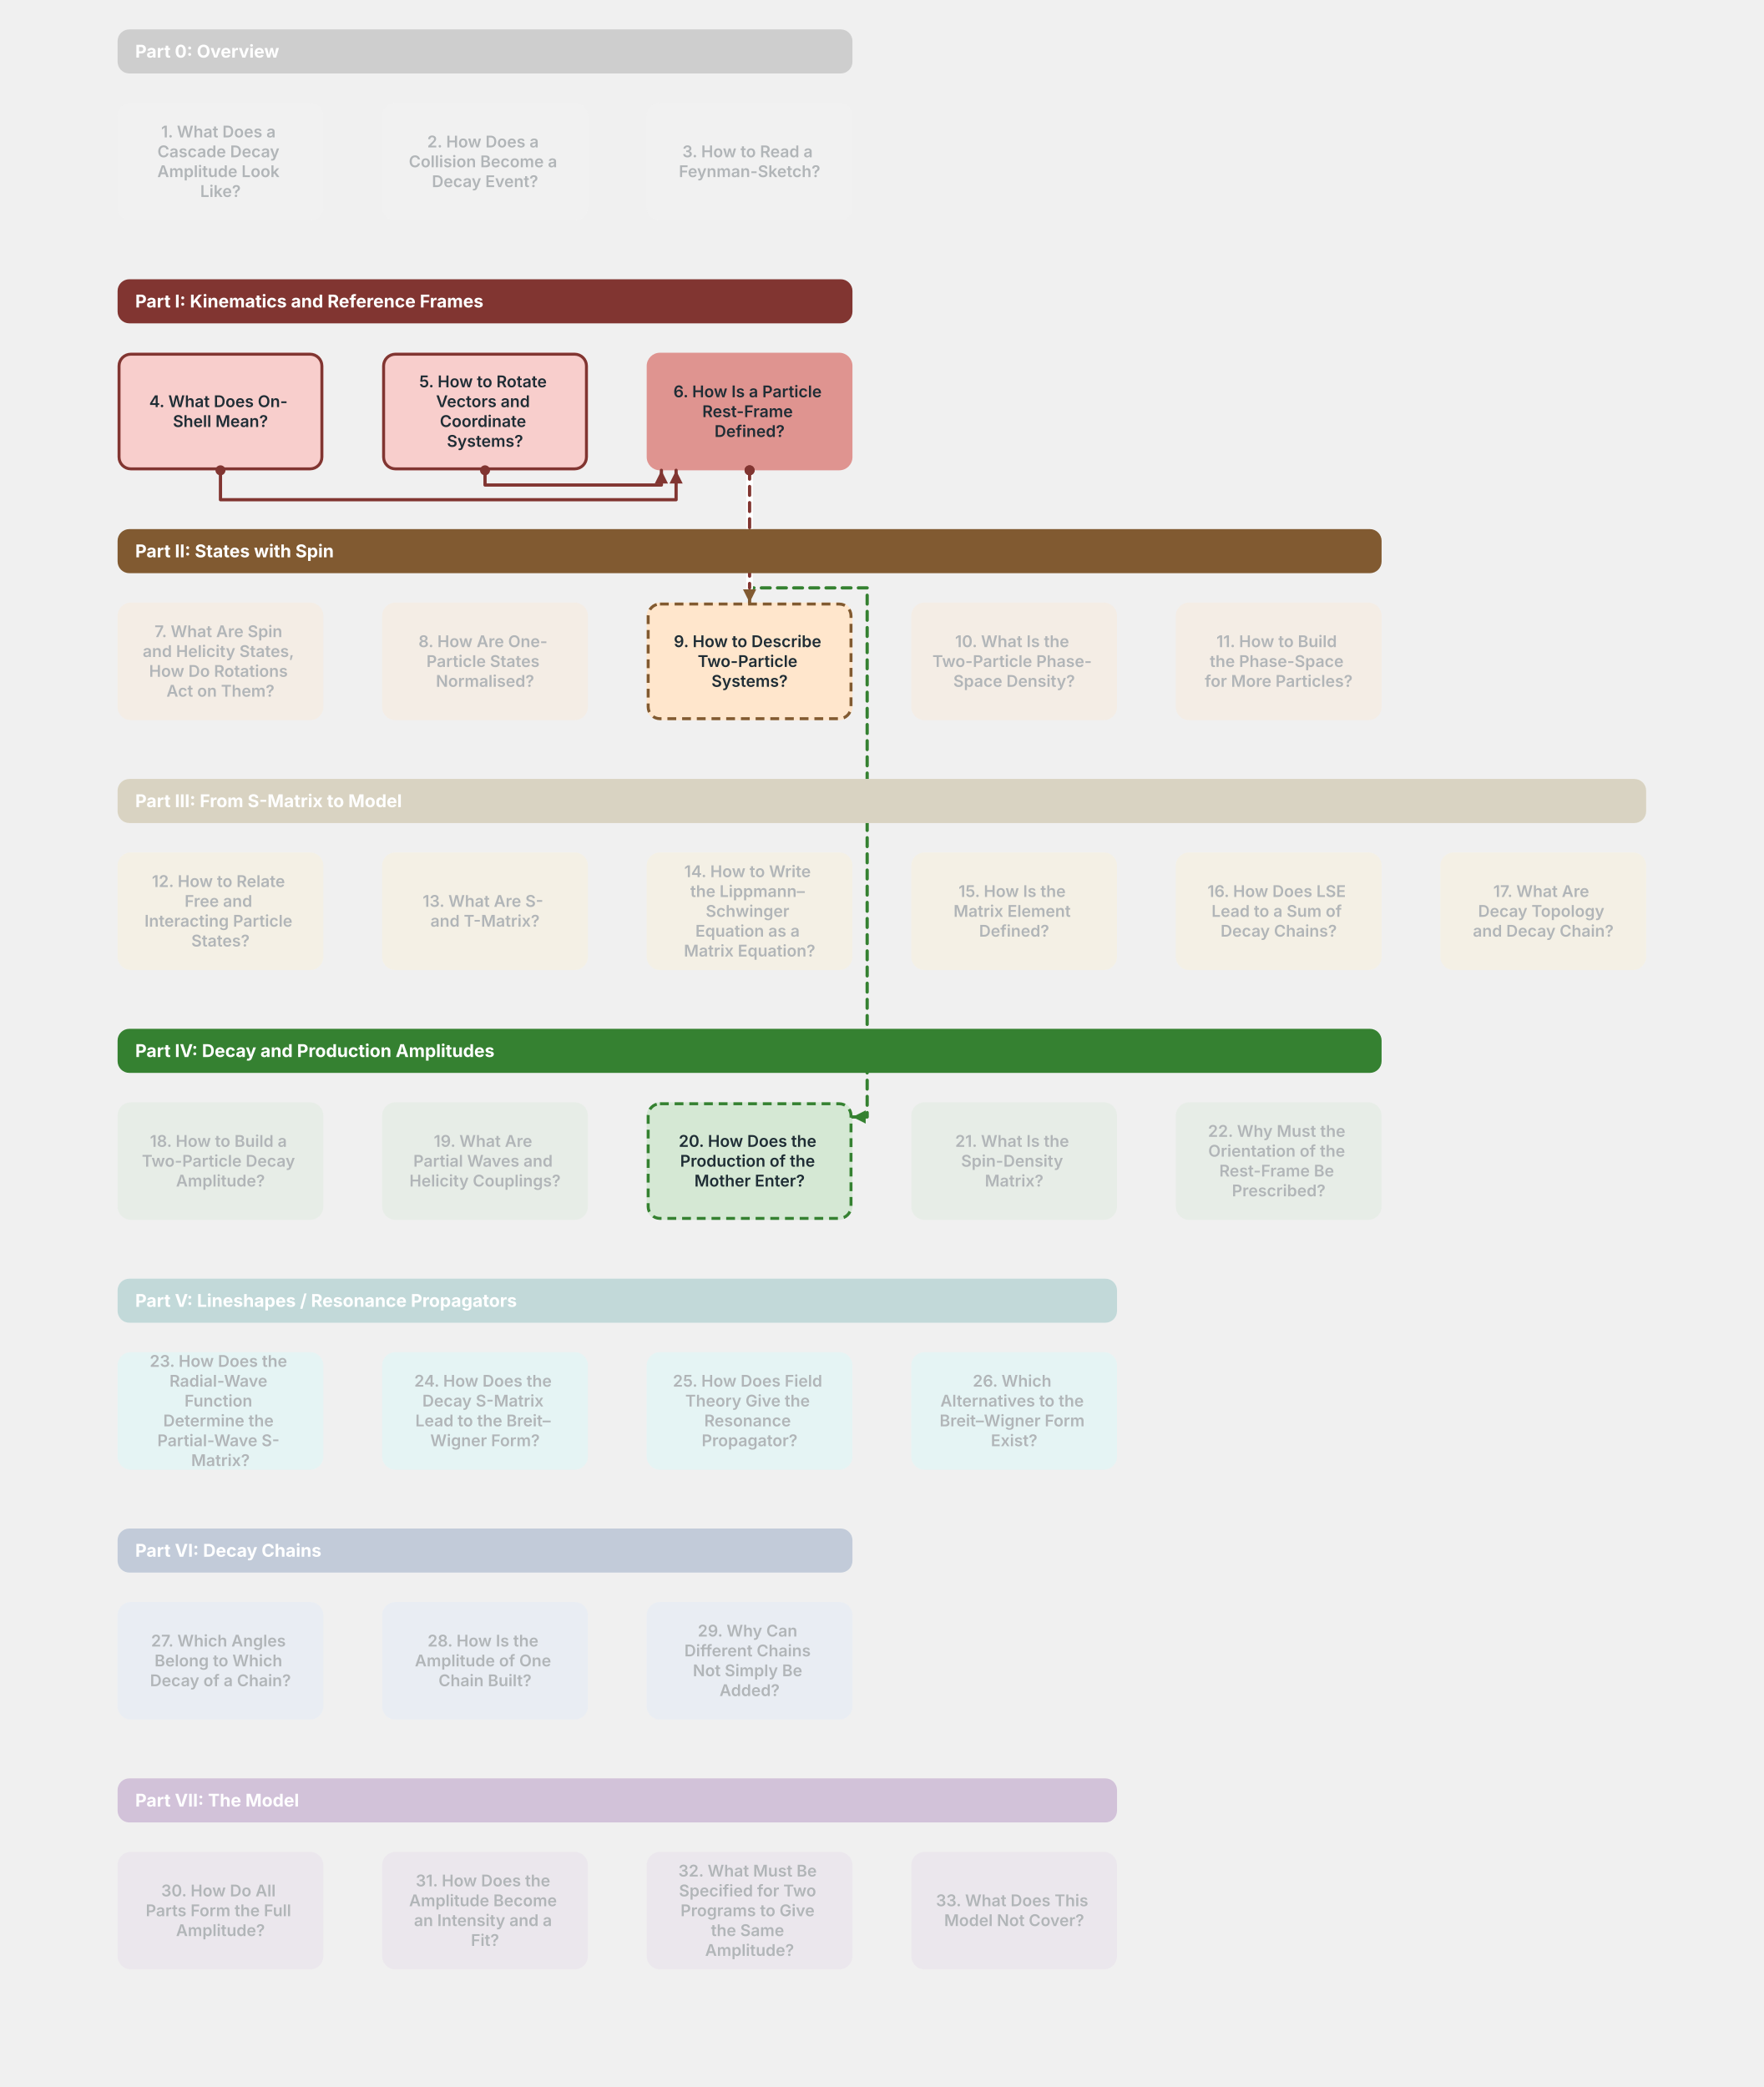
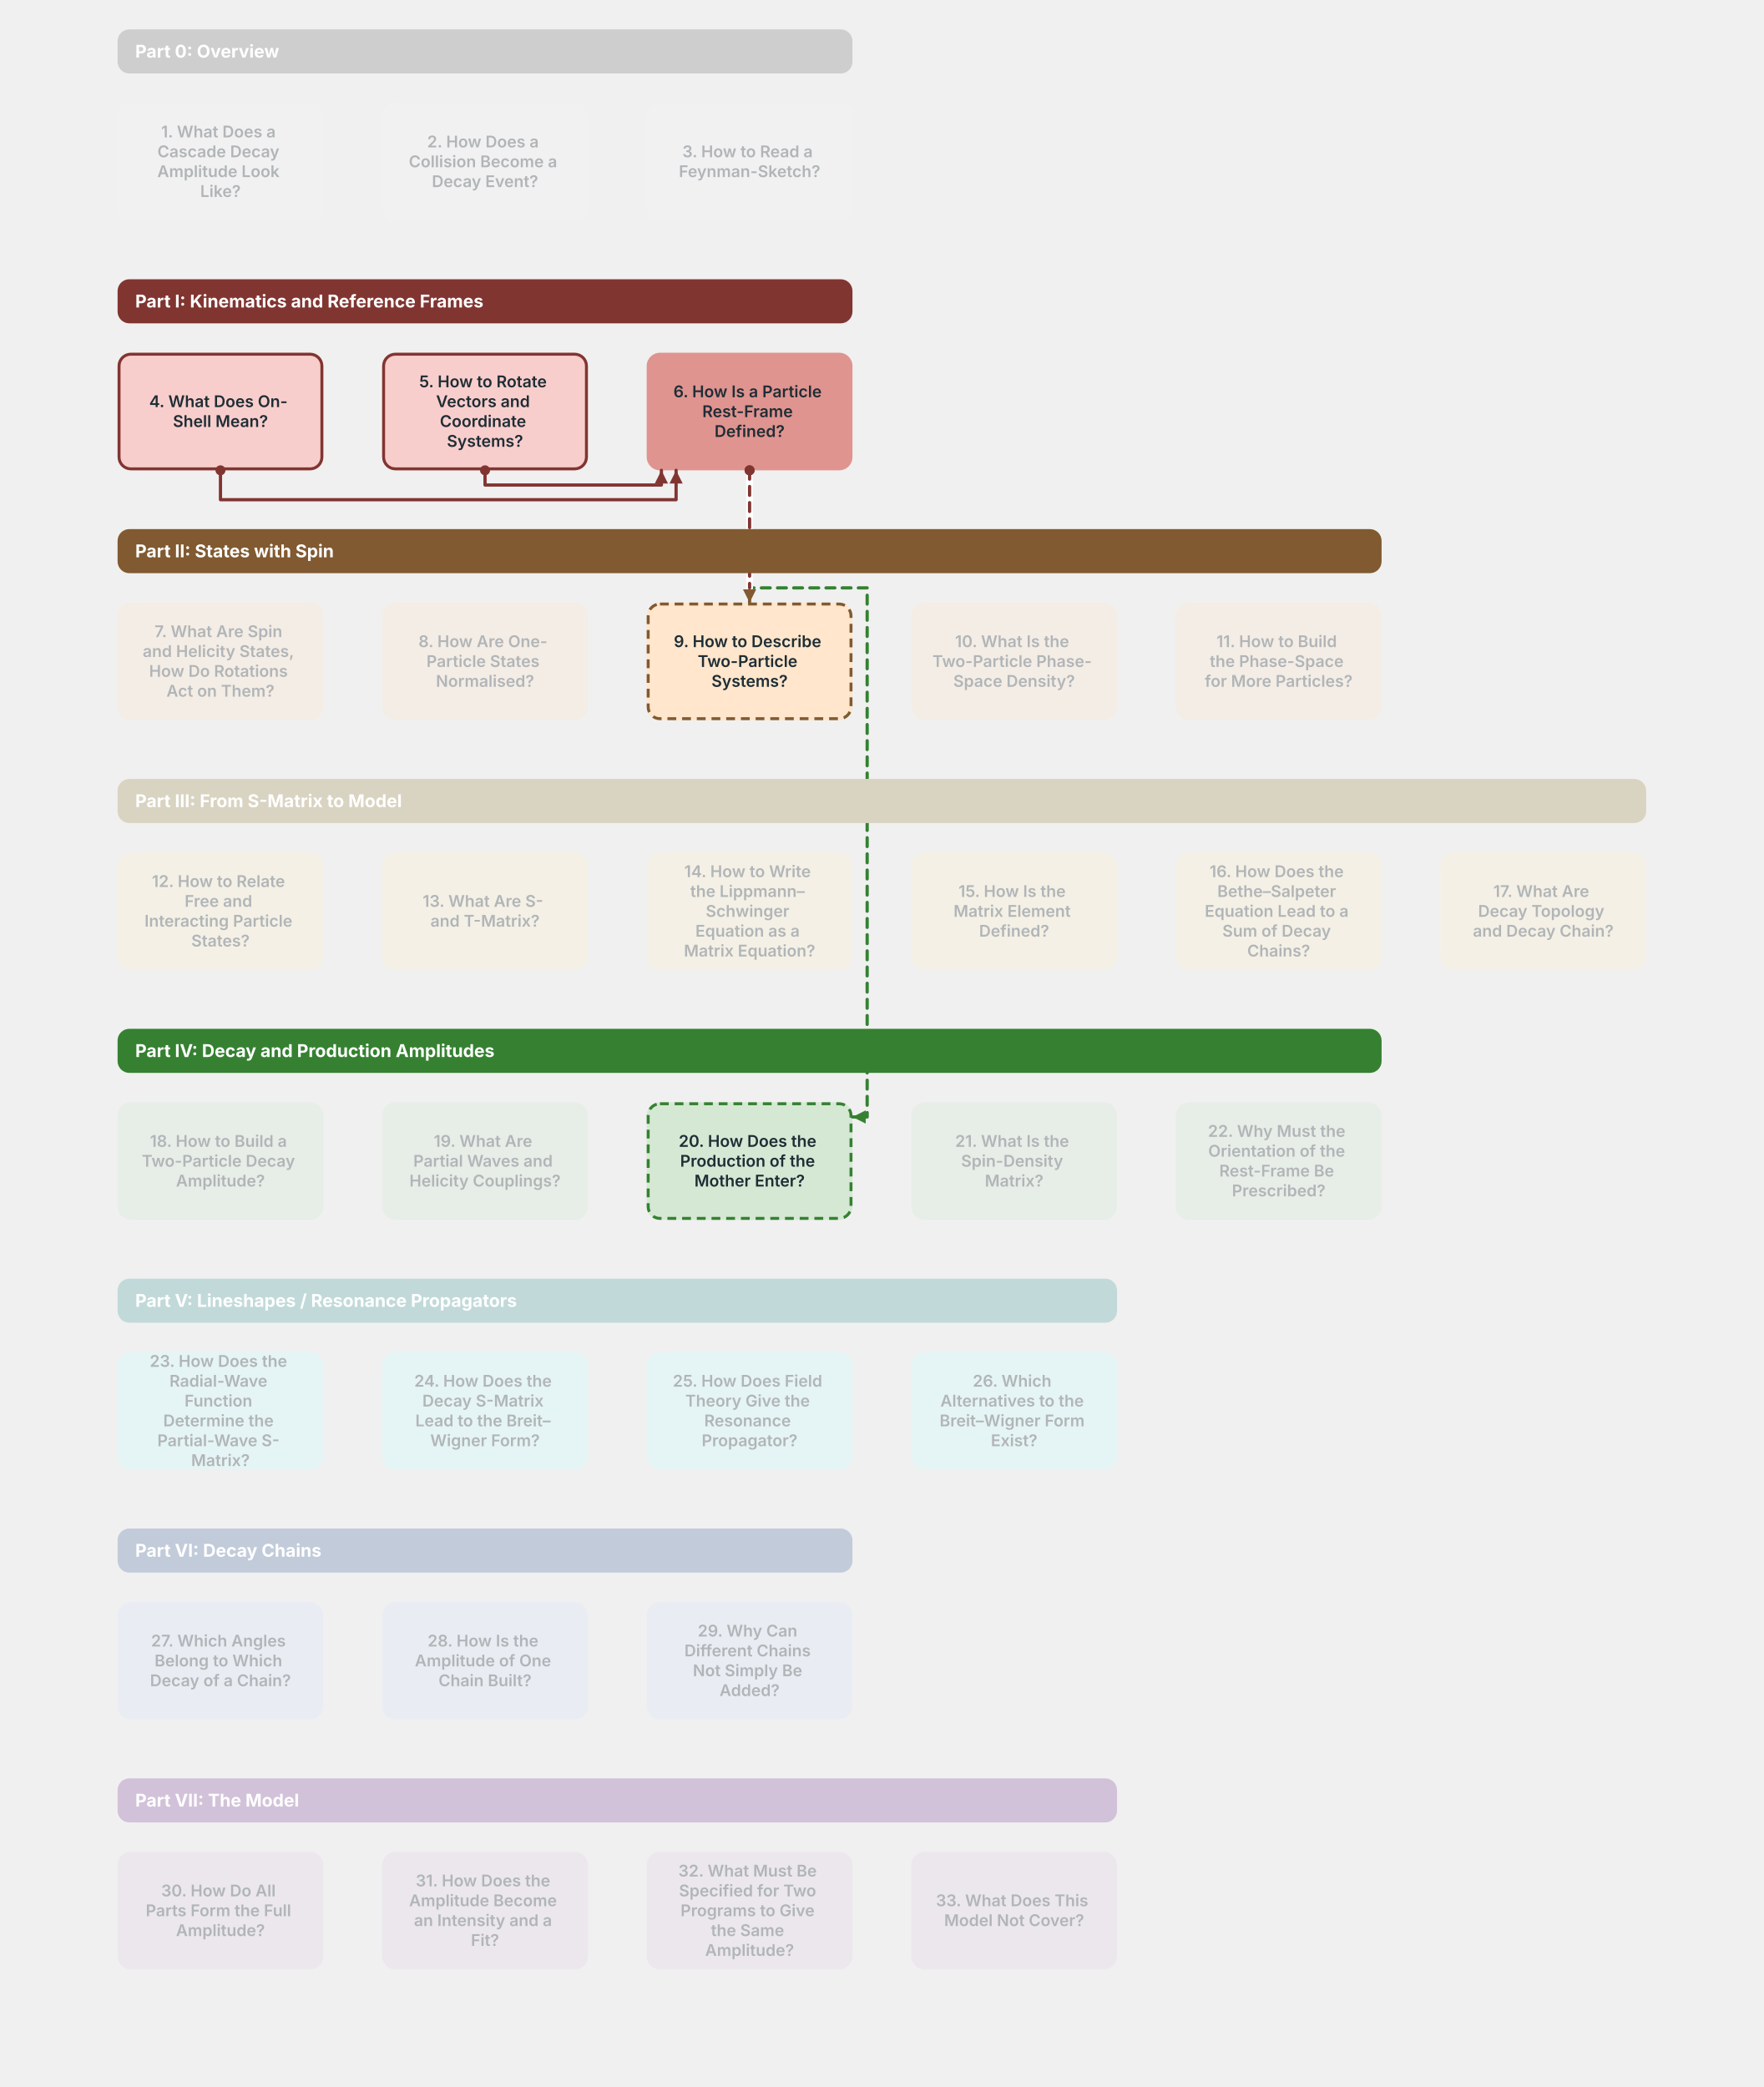
<svg xmlns="http://www.w3.org/2000/svg" viewBox="0 0 1200 1420" width="1200" height="1420" role="img" aria-label="Flow chart of the FAQ">
  <style>text{font-family:Inter,"Source Sans 3","Noto Sans","DejaVu Sans",sans-serif;font-size:11px;font-weight:600}.bar-title{font-size:12px;font-weight:700}</style>
  <g class="card" data-n="1" opacity="0.3">
    <rect class="card-bg" data-n="1" x="80" y="70" width="140" height="80" rx="9" fill="#F5F5F5" />
    <text fill="#1f2d35" text-anchor="middle">
      <tspan x="150" y="93.5">1. What Does a</tspan>
      <tspan x="150" y="107.0">Cascade Decay</tspan>
      <tspan x="150" y="120.5">Amplitude Look</tspan>
      <tspan x="150" y="134.0">Like?</tspan>
    </text>
  </g>
  <g class="card" data-n="2" opacity="0.3">
    <rect class="card-bg" data-n="2" x="260" y="70" width="140" height="80" rx="9" fill="#F5F5F5" />
    <text fill="#1f2d35" text-anchor="middle">
      <tspan x="330" y="100.3">2. How Does a</tspan>
      <tspan x="330" y="113.8">Collision Become a</tspan>
      <tspan x="330" y="127.3">Decay Event?</tspan>
    </text>
  </g>
  <g class="card" data-n="3" opacity="0.3">
    <rect class="card-bg" data-n="3" x="440" y="70" width="140" height="80" rx="9" fill="#F5F5F5" />
    <text fill="#1f2d35" text-anchor="middle">
      <tspan x="510" y="107.0">3. How to Read a</tspan>
      <tspan x="510" y="120.5">Feynman-Sketch?</tspan>
    </text>
  </g>
  <g class="card" data-n="4" opacity="1">
    <rect class="card-bg" data-n="4" x="80" y="240" width="140" height="80" rx="9" fill="#F8CECC" />
    <rect class="frame need" data-n="4" x="81" y="241" width="138" height="78" rx="8" fill="none" stroke="#813531" stroke-width="2" />
    <text fill="#1f2d35" text-anchor="middle">
      <tspan x="150" y="277.0">4. What Does On-</tspan>
      <tspan x="150" y="290.5">Shell Mean?</tspan>
    </text>
  </g>
  <g class="card" data-n="5" opacity="1">
    <rect class="card-bg" data-n="5" x="260" y="240" width="140" height="80" rx="9" fill="#F8CECC" />
    <rect class="frame need" data-n="5" x="261" y="241" width="138" height="78" rx="8" fill="none" stroke="#813531" stroke-width="2" />
    <text fill="#1f2d35" text-anchor="middle">
      <tspan x="330" y="263.5">5. How to Rotate</tspan>
      <tspan x="330" y="277.0">Vectors and</tspan>
      <tspan x="330" y="290.5">Coordinate</tspan>
      <tspan x="330" y="304.0">Systems?</tspan>
    </text>
  </g>
  <g class="card" data-n="6" opacity="1">
    <rect class="card-bg" data-n="6" x="440" y="240" width="140" height="80" rx="9" fill="#DF9490" />
    <text fill="#1f2d35" text-anchor="middle">
      <tspan x="510" y="270.3">6. How Is a Particle</tspan>
      <tspan x="510" y="283.8">Rest-Frame</tspan>
      <tspan x="510" y="297.3">Defined?</tspan>
    </text>
  </g>
  <g class="card" data-n="7" opacity="0.3">
    <rect class="card-bg" data-n="7" x="80" y="410" width="140" height="80" rx="9" fill="#FFE6CC" />
    <text fill="#1f2d35" text-anchor="middle">
      <tspan x="150" y="433.5">7. What Are Spin</tspan>
      <tspan x="150" y="447.0">and Helicity States,</tspan>
      <tspan x="150" y="460.5">How Do Rotations</tspan>
      <tspan x="150" y="474.0">Act on Them?</tspan>
    </text>
  </g>
  <g class="card" data-n="8" opacity="0.3">
    <rect class="card-bg" data-n="8" x="260" y="410" width="140" height="80" rx="9" fill="#FFE6CC" />
    <text fill="#1f2d35" text-anchor="middle">
      <tspan x="330" y="440.3">8. How Are One-</tspan>
      <tspan x="330" y="453.8">Particle States</tspan>
      <tspan x="330" y="467.3">Normalised?</tspan>
    </text>
  </g>
  <g class="card" data-n="9" opacity="1">
    <rect class="card-bg" data-n="9" x="440" y="410" width="140" height="80" rx="9" fill="#FFE6CC" />
    <rect class="frame see" data-n="9" x="441" y="411" width="138" height="78" rx="8" fill="none" stroke="#815A31" stroke-width="2" stroke-dasharray="6 4" />
    <text fill="#1f2d35" text-anchor="middle">
      <tspan x="510" y="440.3">9. How to Describe</tspan>
      <tspan x="510" y="453.8">Two-Particle</tspan>
      <tspan x="510" y="467.3">Systems?</tspan>
    </text>
  </g>
  <g class="card" data-n="10" opacity="0.3">
    <rect class="card-bg" data-n="10" x="620" y="410" width="140" height="80" rx="9" fill="#FFE6CC" />
    <text fill="#1f2d35" text-anchor="middle">
      <tspan x="690" y="440.3">10. What Is the</tspan>
      <tspan x="690" y="453.8">Two-Particle Phase-</tspan>
      <tspan x="690" y="467.3">Space Density?</tspan>
    </text>
  </g>
  <g class="card" data-n="11" opacity="0.3">
    <rect class="card-bg" data-n="11" x="800" y="410" width="140" height="80" rx="9" fill="#FFE6CC" />
    <text fill="#1f2d35" text-anchor="middle">
      <tspan x="870" y="440.3">11. How to Build</tspan>
      <tspan x="870" y="453.8">the Phase-Space</tspan>
      <tspan x="870" y="467.3">for More Particles?</tspan>
    </text>
  </g>
  <g class="card" data-n="12" opacity="0.3">
    <rect class="card-bg" data-n="12" x="80" y="580" width="140" height="80" rx="9" fill="#FFF2CC" />
    <text fill="#1f2d35" text-anchor="middle">
      <tspan x="150" y="603.5">12. How to Relate</tspan>
      <tspan x="150" y="617.0">Free and</tspan>
      <tspan x="150" y="630.5">Interacting Particle</tspan>
      <tspan x="150" y="644.0">States?</tspan>
    </text>
  </g>
  <g class="card" data-n="13" opacity="0.3">
    <rect class="card-bg" data-n="13" x="260" y="580" width="140" height="80" rx="9" fill="#FFF2CC" />
    <text fill="#1f2d35" text-anchor="middle">
      <tspan x="330" y="617.0">13. What Are S-</tspan>
      <tspan x="330" y="630.5">and T-Matrix?</tspan>
    </text>
  </g>
  <g class="card" data-n="14" opacity="0.3">
    <rect class="card-bg" data-n="14" x="440" y="580" width="140" height="80" rx="9" fill="#FFF2CC" />
    <text fill="#1f2d35" text-anchor="middle">
      <tspan x="510" y="596.8">14. How to Write</tspan>
      <tspan x="510" y="610.3">the Lippmann–</tspan>
      <tspan x="510" y="623.8">Schwinger</tspan>
      <tspan x="510" y="637.3">Equation as a</tspan>
      <tspan x="510" y="650.8">Matrix Equation?</tspan>
    </text>
  </g>
  <g class="card" data-n="15" opacity="0.3">
    <rect class="card-bg" data-n="15" x="620" y="580" width="140" height="80" rx="9" fill="#FFF2CC" />
    <text fill="#1f2d35" text-anchor="middle">
      <tspan x="690" y="610.3">15. How Is the</tspan>
      <tspan x="690" y="623.8">Matrix Element</tspan>
      <tspan x="690" y="637.3">Defined?</tspan>
    </text>
  </g>
  <g class="card" data-n="16" opacity="0.3">
    <rect class="card-bg" data-n="16" x="800" y="580" width="140" height="80" rx="9" fill="#FFF2CC" />
    <text fill="#1f2d35" text-anchor="middle">
-       <tspan x="870" y="610.3">16. How Does LSE</tspan>
-       <tspan x="870" y="623.8">Lead to a Sum of</tspan>
-       <tspan x="870" y="637.3">Decay Chains?</tspan>
+       <tspan x="870" y="596.8">16. How Does the</tspan>
+       <tspan x="870" y="610.3">Bethe–Salpeter</tspan>
+       <tspan x="870" y="623.8">Equation Lead to a</tspan>
+       <tspan x="870" y="637.3">Sum of Decay</tspan>
+       <tspan x="870" y="650.8">Chains?</tspan>
    </text>
  </g>
  <g class="card" data-n="17" opacity="0.3">
    <rect class="card-bg" data-n="17" x="980" y="580" width="140" height="80" rx="9" fill="#FFF2CC" />
    <text fill="#1f2d35" text-anchor="middle">
      <tspan x="1050" y="610.3">17. What Are</tspan>
      <tspan x="1050" y="623.8">Decay Topology</tspan>
      <tspan x="1050" y="637.3">and Decay Chain?</tspan>
    </text>
  </g>
  <g class="card" data-n="18" opacity="0.3">
    <rect class="card-bg" data-n="18" x="80" y="750" width="140" height="80" rx="9" fill="#D5E8D4" />
    <text fill="#1f2d35" text-anchor="middle">
      <tspan x="150" y="780.3">18. How to Build a</tspan>
      <tspan x="150" y="793.8">Two-Particle Decay</tspan>
      <tspan x="150" y="807.3">Amplitude?</tspan>
    </text>
  </g>
  <g class="card" data-n="19" opacity="0.3">
    <rect class="card-bg" data-n="19" x="260" y="750" width="140" height="80" rx="9" fill="#D5E8D4" />
    <text fill="#1f2d35" text-anchor="middle">
      <tspan x="330" y="780.3">19. What Are</tspan>
      <tspan x="330" y="793.8">Partial Waves and</tspan>
      <tspan x="330" y="807.3">Helicity Couplings?</tspan>
    </text>
  </g>
  <g class="card" data-n="20" opacity="1">
    <rect class="card-bg" data-n="20" x="440" y="750" width="140" height="80" rx="9" fill="#D5E8D4" />
    <rect class="frame see" data-n="20" x="441" y="751" width="138" height="78" rx="8" fill="none" stroke="#358131" stroke-width="2" stroke-dasharray="6 4" />
    <text fill="#1f2d35" text-anchor="middle">
      <tspan x="510" y="780.3">20. How Does the</tspan>
      <tspan x="510" y="793.8">Production of the</tspan>
      <tspan x="510" y="807.3">Mother Enter?</tspan>
    </text>
  </g>
  <g class="card" data-n="21" opacity="0.3">
    <rect class="card-bg" data-n="21" x="620" y="750" width="140" height="80" rx="9" fill="#D5E8D4" />
    <text fill="#1f2d35" text-anchor="middle">
      <tspan x="690" y="780.3">21. What Is the</tspan>
      <tspan x="690" y="793.8">Spin-Density</tspan>
      <tspan x="690" y="807.3">Matrix?</tspan>
    </text>
  </g>
  <g class="card" data-n="22" opacity="0.3">
    <rect class="card-bg" data-n="22" x="800" y="750" width="140" height="80" rx="9" fill="#D5E8D4" />
    <text fill="#1f2d35" text-anchor="middle">
      <tspan x="870" y="773.5">22. Why Must the</tspan>
      <tspan x="870" y="787.0">Orientation of the</tspan>
      <tspan x="870" y="800.5">Rest-Frame Be</tspan>
      <tspan x="870" y="814.0">Prescribed?</tspan>
    </text>
  </g>
  <g class="card" data-n="23" opacity="0.3">
    <rect class="card-bg" data-n="23" x="80" y="920" width="140" height="80" rx="9" fill="#CCFFFF" />
    <text fill="#1f2d35" text-anchor="middle">
      <tspan x="150" y="930.0">23. How Does the</tspan>
      <tspan x="150" y="943.5">Radial-Wave</tspan>
      <tspan x="150" y="957.0">Function</tspan>
      <tspan x="150" y="970.5">Determine the</tspan>
      <tspan x="150" y="984.0">Partial-Wave S-</tspan>
      <tspan x="150" y="997.5">Matrix?</tspan>
    </text>
  </g>
  <g class="card" data-n="24" opacity="0.3">
    <rect class="card-bg" data-n="24" x="260" y="920" width="140" height="80" rx="9" fill="#CCFFFF" />
    <text fill="#1f2d35" text-anchor="middle">
      <tspan x="330" y="943.5">24. How Does the</tspan>
      <tspan x="330" y="957.0">Decay S-Matrix</tspan>
      <tspan x="330" y="970.5">Lead to the Breit–</tspan>
      <tspan x="330" y="984.0">Wigner Form?</tspan>
    </text>
  </g>
  <g class="card" data-n="25" opacity="0.3">
    <rect class="card-bg" data-n="25" x="440" y="920" width="140" height="80" rx="9" fill="#CCFFFF" />
    <text fill="#1f2d35" text-anchor="middle">
      <tspan x="510" y="943.5">25. How Does Field</tspan>
      <tspan x="510" y="957.0">Theory Give the</tspan>
      <tspan x="510" y="970.5">Resonance</tspan>
      <tspan x="510" y="984.0">Propagator?</tspan>
    </text>
  </g>
  <g class="card" data-n="26" opacity="0.3">
    <rect class="card-bg" data-n="26" x="620" y="920" width="140" height="80" rx="9" fill="#CCFFFF" />
    <text fill="#1f2d35" text-anchor="middle">
      <tspan x="690" y="943.5">26. Which</tspan>
      <tspan x="690" y="957.0">Alternatives to the</tspan>
      <tspan x="690" y="970.5">Breit–Wigner Form</tspan>
      <tspan x="690" y="984.0">Exist?</tspan>
    </text>
  </g>
  <g class="card" data-n="27" opacity="0.3">
    <rect class="card-bg" data-n="27" x="80" y="1090" width="140" height="80" rx="9" fill="#DAE8FC" />
    <text fill="#1f2d35" text-anchor="middle">
      <tspan x="150" y="1120.3">27. Which Angles</tspan>
      <tspan x="150" y="1133.8">Belong to Which</tspan>
      <tspan x="150" y="1147.3">Decay of a Chain?</tspan>
    </text>
  </g>
  <g class="card" data-n="28" opacity="0.3">
    <rect class="card-bg" data-n="28" x="260" y="1090" width="140" height="80" rx="9" fill="#DAE8FC" />
    <text fill="#1f2d35" text-anchor="middle">
      <tspan x="330" y="1120.3">28. How Is the</tspan>
      <tspan x="330" y="1133.8">Amplitude of One</tspan>
      <tspan x="330" y="1147.3">Chain Built?</tspan>
    </text>
  </g>
  <g class="card" data-n="29" opacity="0.3">
    <rect class="card-bg" data-n="29" x="440" y="1090" width="140" height="80" rx="9" fill="#DAE8FC" />
    <text fill="#1f2d35" text-anchor="middle">
      <tspan x="510" y="1113.5">29. Why Can</tspan>
      <tspan x="510" y="1127.0">Different Chains</tspan>
      <tspan x="510" y="1140.5">Not Simply Be</tspan>
      <tspan x="510" y="1154.0">Added?</tspan>
    </text>
  </g>
  <g class="card" data-n="30" opacity="0.3">
    <rect class="card-bg" data-n="30" x="80" y="1260" width="140" height="80" rx="9" fill="#E1D5E7" />
    <text fill="#1f2d35" text-anchor="middle">
      <tspan x="150" y="1290.3">30. How Do All</tspan>
      <tspan x="150" y="1303.8">Parts Form the Full</tspan>
      <tspan x="150" y="1317.3">Amplitude?</tspan>
    </text>
  </g>
  <g class="card" data-n="31" opacity="0.3">
    <rect class="card-bg" data-n="31" x="260" y="1260" width="140" height="80" rx="9" fill="#E1D5E7" />
    <text fill="#1f2d35" text-anchor="middle">
      <tspan x="330" y="1283.5">31. How Does the</tspan>
      <tspan x="330" y="1297.0">Amplitude Become</tspan>
      <tspan x="330" y="1310.5">an Intensity and a</tspan>
      <tspan x="330" y="1324.0">Fit?</tspan>
    </text>
  </g>
  <g class="card" data-n="32" opacity="0.3">
    <rect class="card-bg" data-n="32" x="440" y="1260" width="140" height="80" rx="9" fill="#E1D5E7" />
    <text fill="#1f2d35" text-anchor="middle">
      <tspan x="510" y="1276.8">32. What Must Be</tspan>
      <tspan x="510" y="1290.3">Specified for Two</tspan>
      <tspan x="510" y="1303.8">Programs to Give</tspan>
      <tspan x="510" y="1317.3">the Same</tspan>
      <tspan x="510" y="1330.8">Amplitude?</tspan>
    </text>
  </g>
  <g class="card" data-n="33" opacity="0.3">
    <rect class="card-bg" data-n="33" x="620" y="1260" width="140" height="80" rx="9" fill="#E1D5E7" />
    <text fill="#1f2d35" text-anchor="middle">
      <tspan x="690" y="1297.0">33. What Does This</tspan>
      <tspan x="690" y="1310.5">Model Not Cover?</tspan>
    </text>
  </g>
  <g class="lines" fill="none" stroke-linejoin="round" stroke-linecap="round">
    <path class="see" data-card="9" data-from="6" data-to="9" d="M510 320 L510 410" stroke="#815A31" stroke-width="2.2" stroke-dasharray="6 5" />
    <path class="see" data-card="20" data-from="6" data-to="20" d="M510 320 L510 400 L590 400 L590 760 L580 760" stroke="#358131" stroke-width="2.2" stroke-dasharray="6 5" />
    <path class="trunk-under" d="M510 320 L510 400" stroke="#fff" stroke-width="4.6" />
    <path class="trunk" d="M510 320 L510 400" stroke="#813531" stroke-width="2.2" stroke-dasharray="6 5" />
    <path class="need" data-card="5" data-from="5" data-to="6" d="M330 320 L330 330 L450 330 L450 320" stroke="#813531" stroke-width="2.2" />
    <path class="need" data-card="4" data-from="4" data-to="6" d="M150 320 L150 340 L460 340 L460 320" stroke="#813531" stroke-width="2.2" />
    <polygon class="arrow" data-card="5" points="450,320 454.5,329 445.5,329" fill="#813531" stroke="none" />
    <polygon class="arrow" data-card="4" points="460,320 464.5,329 455.5,329" fill="#813531" stroke="none" />
    <polygon class="arrow" data-card="9" points="510,410 505.5,401 514.5,401" fill="#815A31" stroke="none" />
    <polygon class="arrow" data-card="20" points="580,760 589,755.5 589,764.5" fill="#358131" stroke="none" />
    <circle class="start" data-card="5" cx="330" cy="320" r="3.4" fill="#813531" stroke="none" />
    <circle class="start" data-card="4" cx="150" cy="320" r="3.4" fill="#813531" stroke="none" />
    <circle class="start" data-card="9" cx="510" cy="320" r="3.4" fill="#813531" stroke="none" />
    <circle class="start" data-card="20" cx="510" cy="320" r="3.4" fill="#813531" stroke="none" />
  </g>
  <rect class="bar-underlay" x="80" y="20" width="500" height="30" rx="8" fill="#fff" />
  <g class="bar" data-part="0" opacity="0.3">
    <rect x="80" y="20" width="500" height="30" rx="8" fill="#595959" />
    <text class="bar-title" x="92" y="39.2" fill="#fff">Part 0: Overview</text>
  </g>
  <g class="bar" data-part="1" opacity="1">
    <rect x="80" y="190" width="500" height="30" rx="8" fill="#813531" />
    <text class="bar-title" x="92" y="209.2" fill="#fff">Part I: Kinematics and Reference Frames</text>
  </g>
  <g class="bar" data-part="2" opacity="1">
    <rect x="80" y="360" width="860" height="30" rx="8" fill="#815A31" />
    <text class="bar-title" x="92" y="379.2" fill="#fff">Part II: States with Spin</text>
  </g>
  <rect class="bar-underlay" x="80" y="530" width="1040" height="30" rx="8" fill="#fff" />
  <g class="bar" data-part="3" opacity="0.3">
    <rect x="80" y="530" width="1040" height="30" rx="8" fill="#816D31" />
    <text class="bar-title" x="92" y="549.2" fill="#fff">Part III: From S-Matrix to Model</text>
  </g>
  <g class="bar" data-part="4" opacity="1">
    <rect x="80" y="700" width="860" height="30" rx="8" fill="#358131" />
    <text class="bar-title" x="92" y="719.2" fill="#fff">Part IV: Decay and Production Amplitudes</text>
  </g>
  <rect class="bar-underlay" x="80" y="870" width="680" height="30" rx="8" fill="#fff" />
  <g class="bar" data-part="5" opacity="0.3">
    <rect x="80" y="870" width="680" height="30" rx="8" fill="#318181" />
    <text class="bar-title" x="92" y="889.2" fill="#fff">Part V: Lineshapes / Resonance Propagators</text>
  </g>
  <rect class="bar-underlay" x="80" y="1040" width="500" height="30" rx="8" fill="#fff" />
  <g class="bar" data-part="6" opacity="0.3">
    <rect x="80" y="1040" width="500" height="30" rx="8" fill="#315281" />
    <text class="bar-title" x="92" y="1059.2" fill="#fff">Part VI: Decay Chains</text>
  </g>
  <rect class="bar-underlay" x="80" y="1210" width="680" height="30" rx="8" fill="#fff" />
  <g class="bar" data-part="7" opacity="0.3">
    <rect x="80" y="1210" width="680" height="30" rx="8" fill="#673181" />
    <text class="bar-title" x="92" y="1229.2" fill="#fff">Part VII: The Model</text>
  </g>
</svg>
